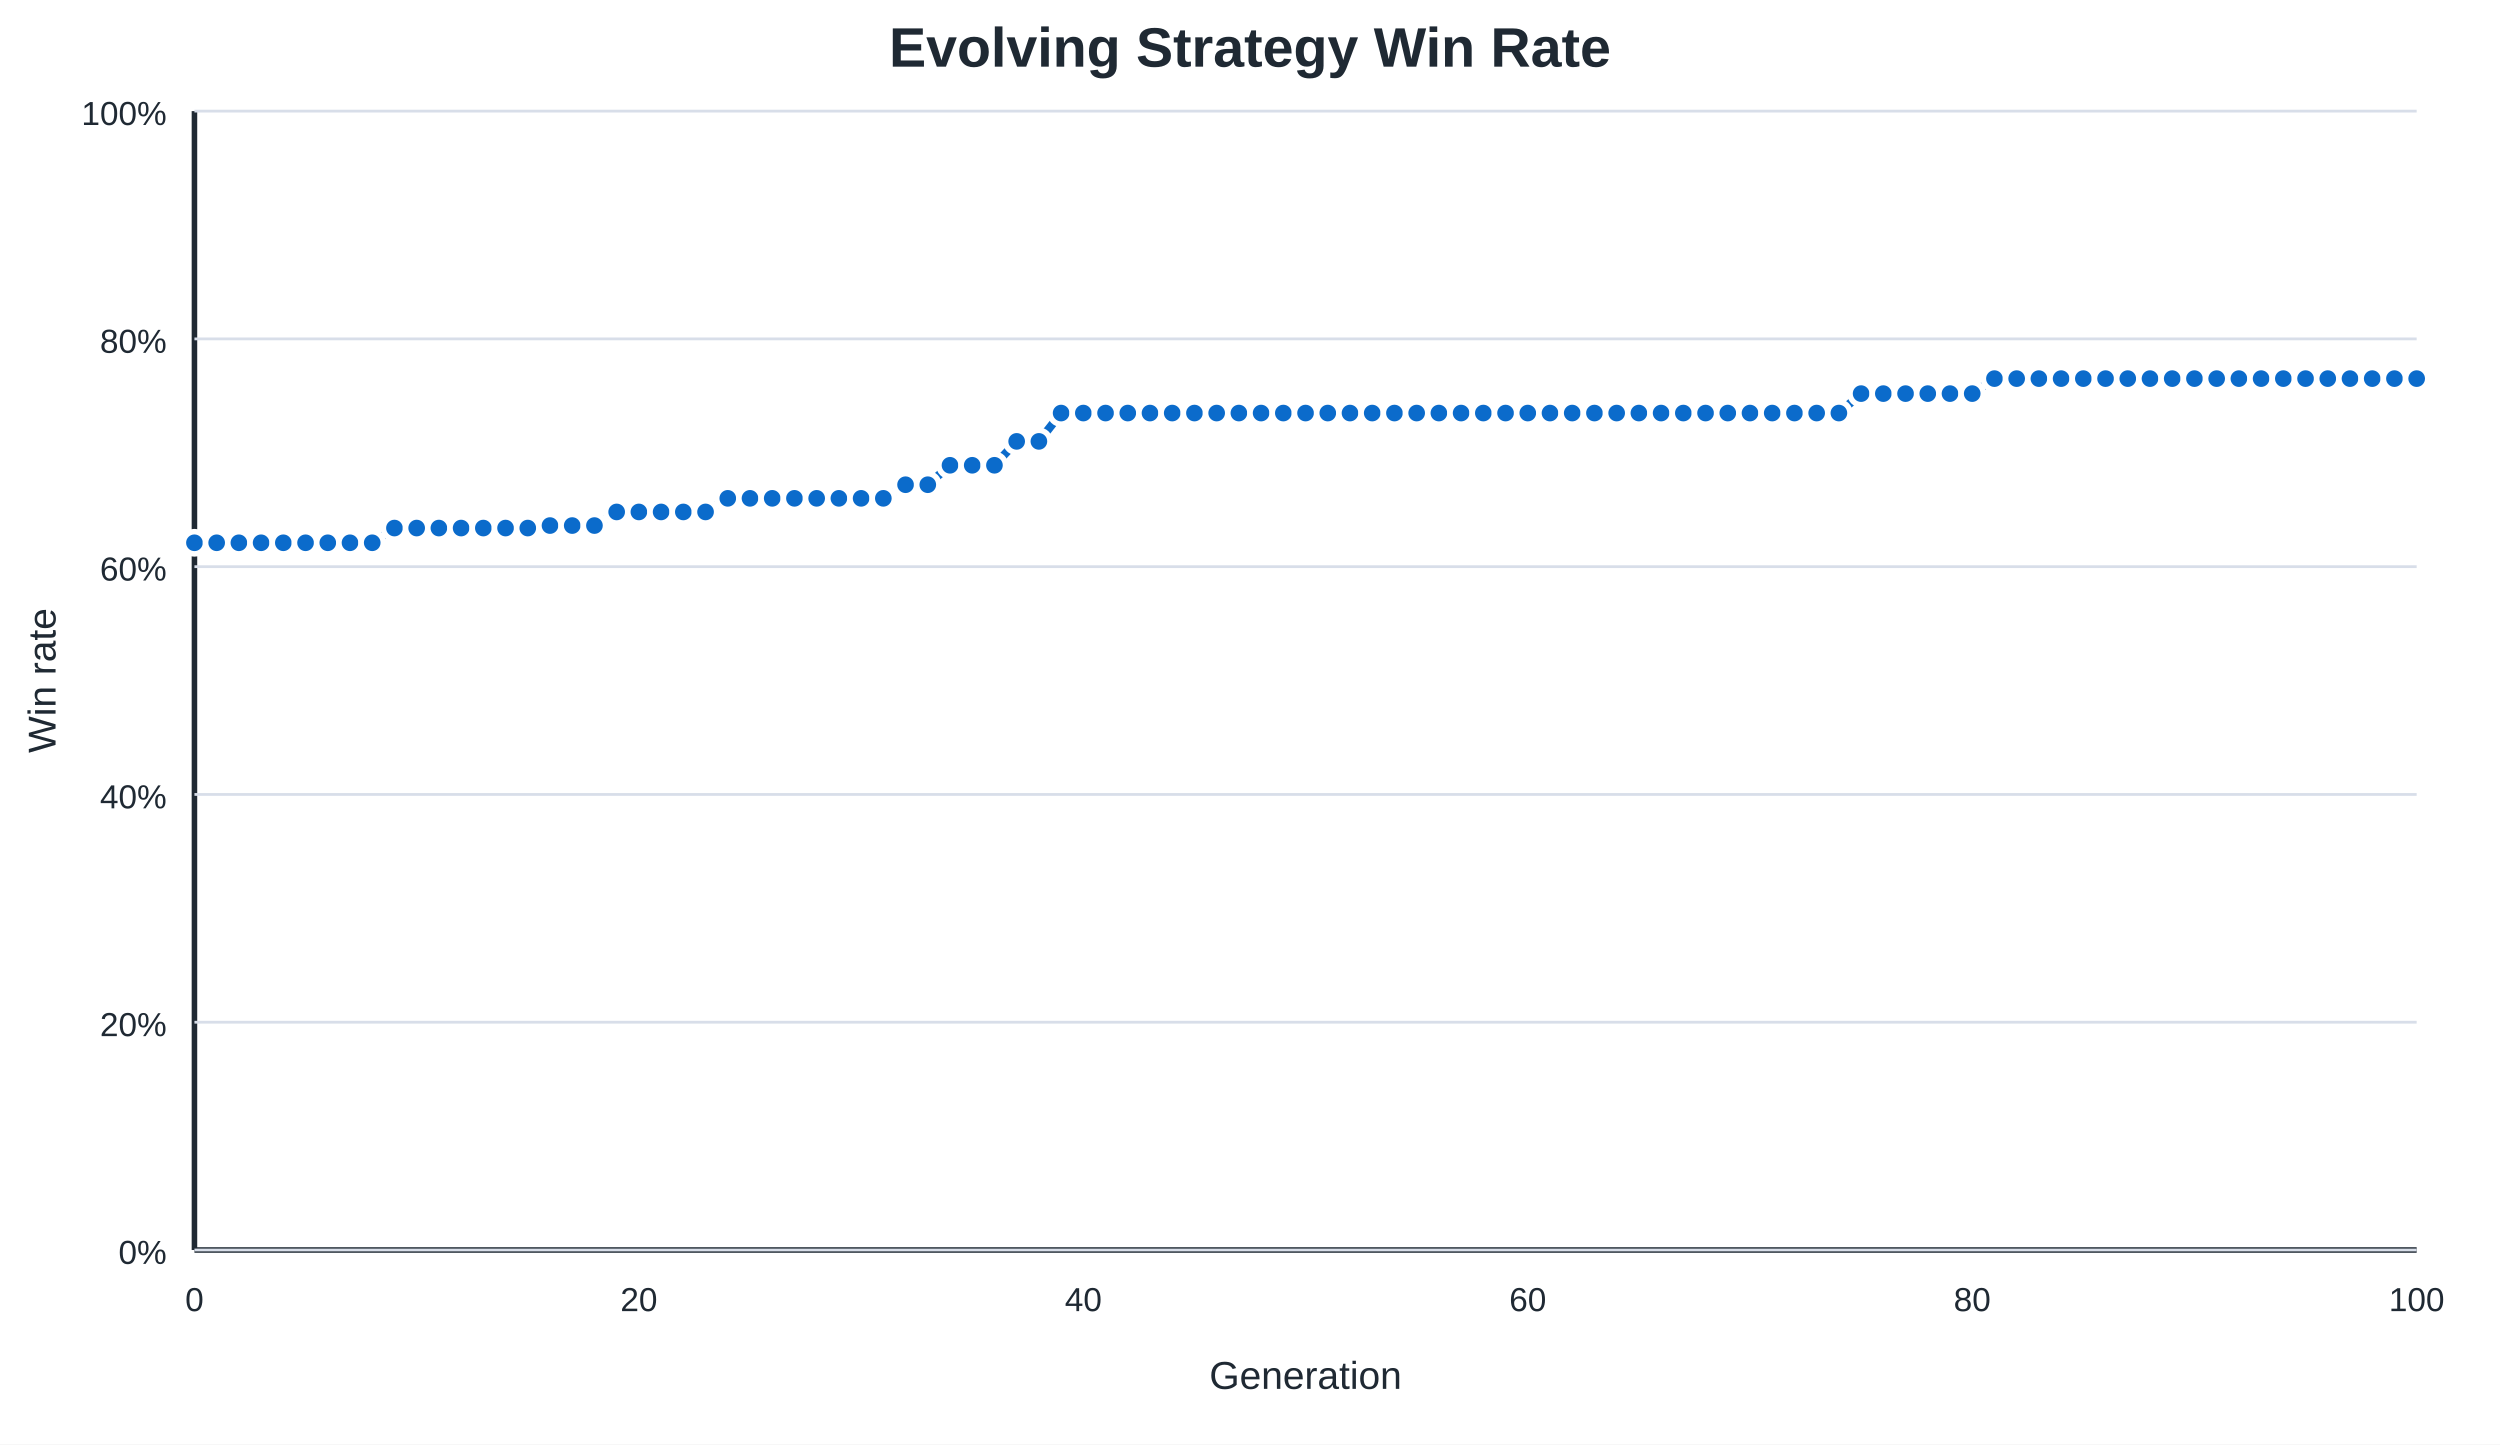
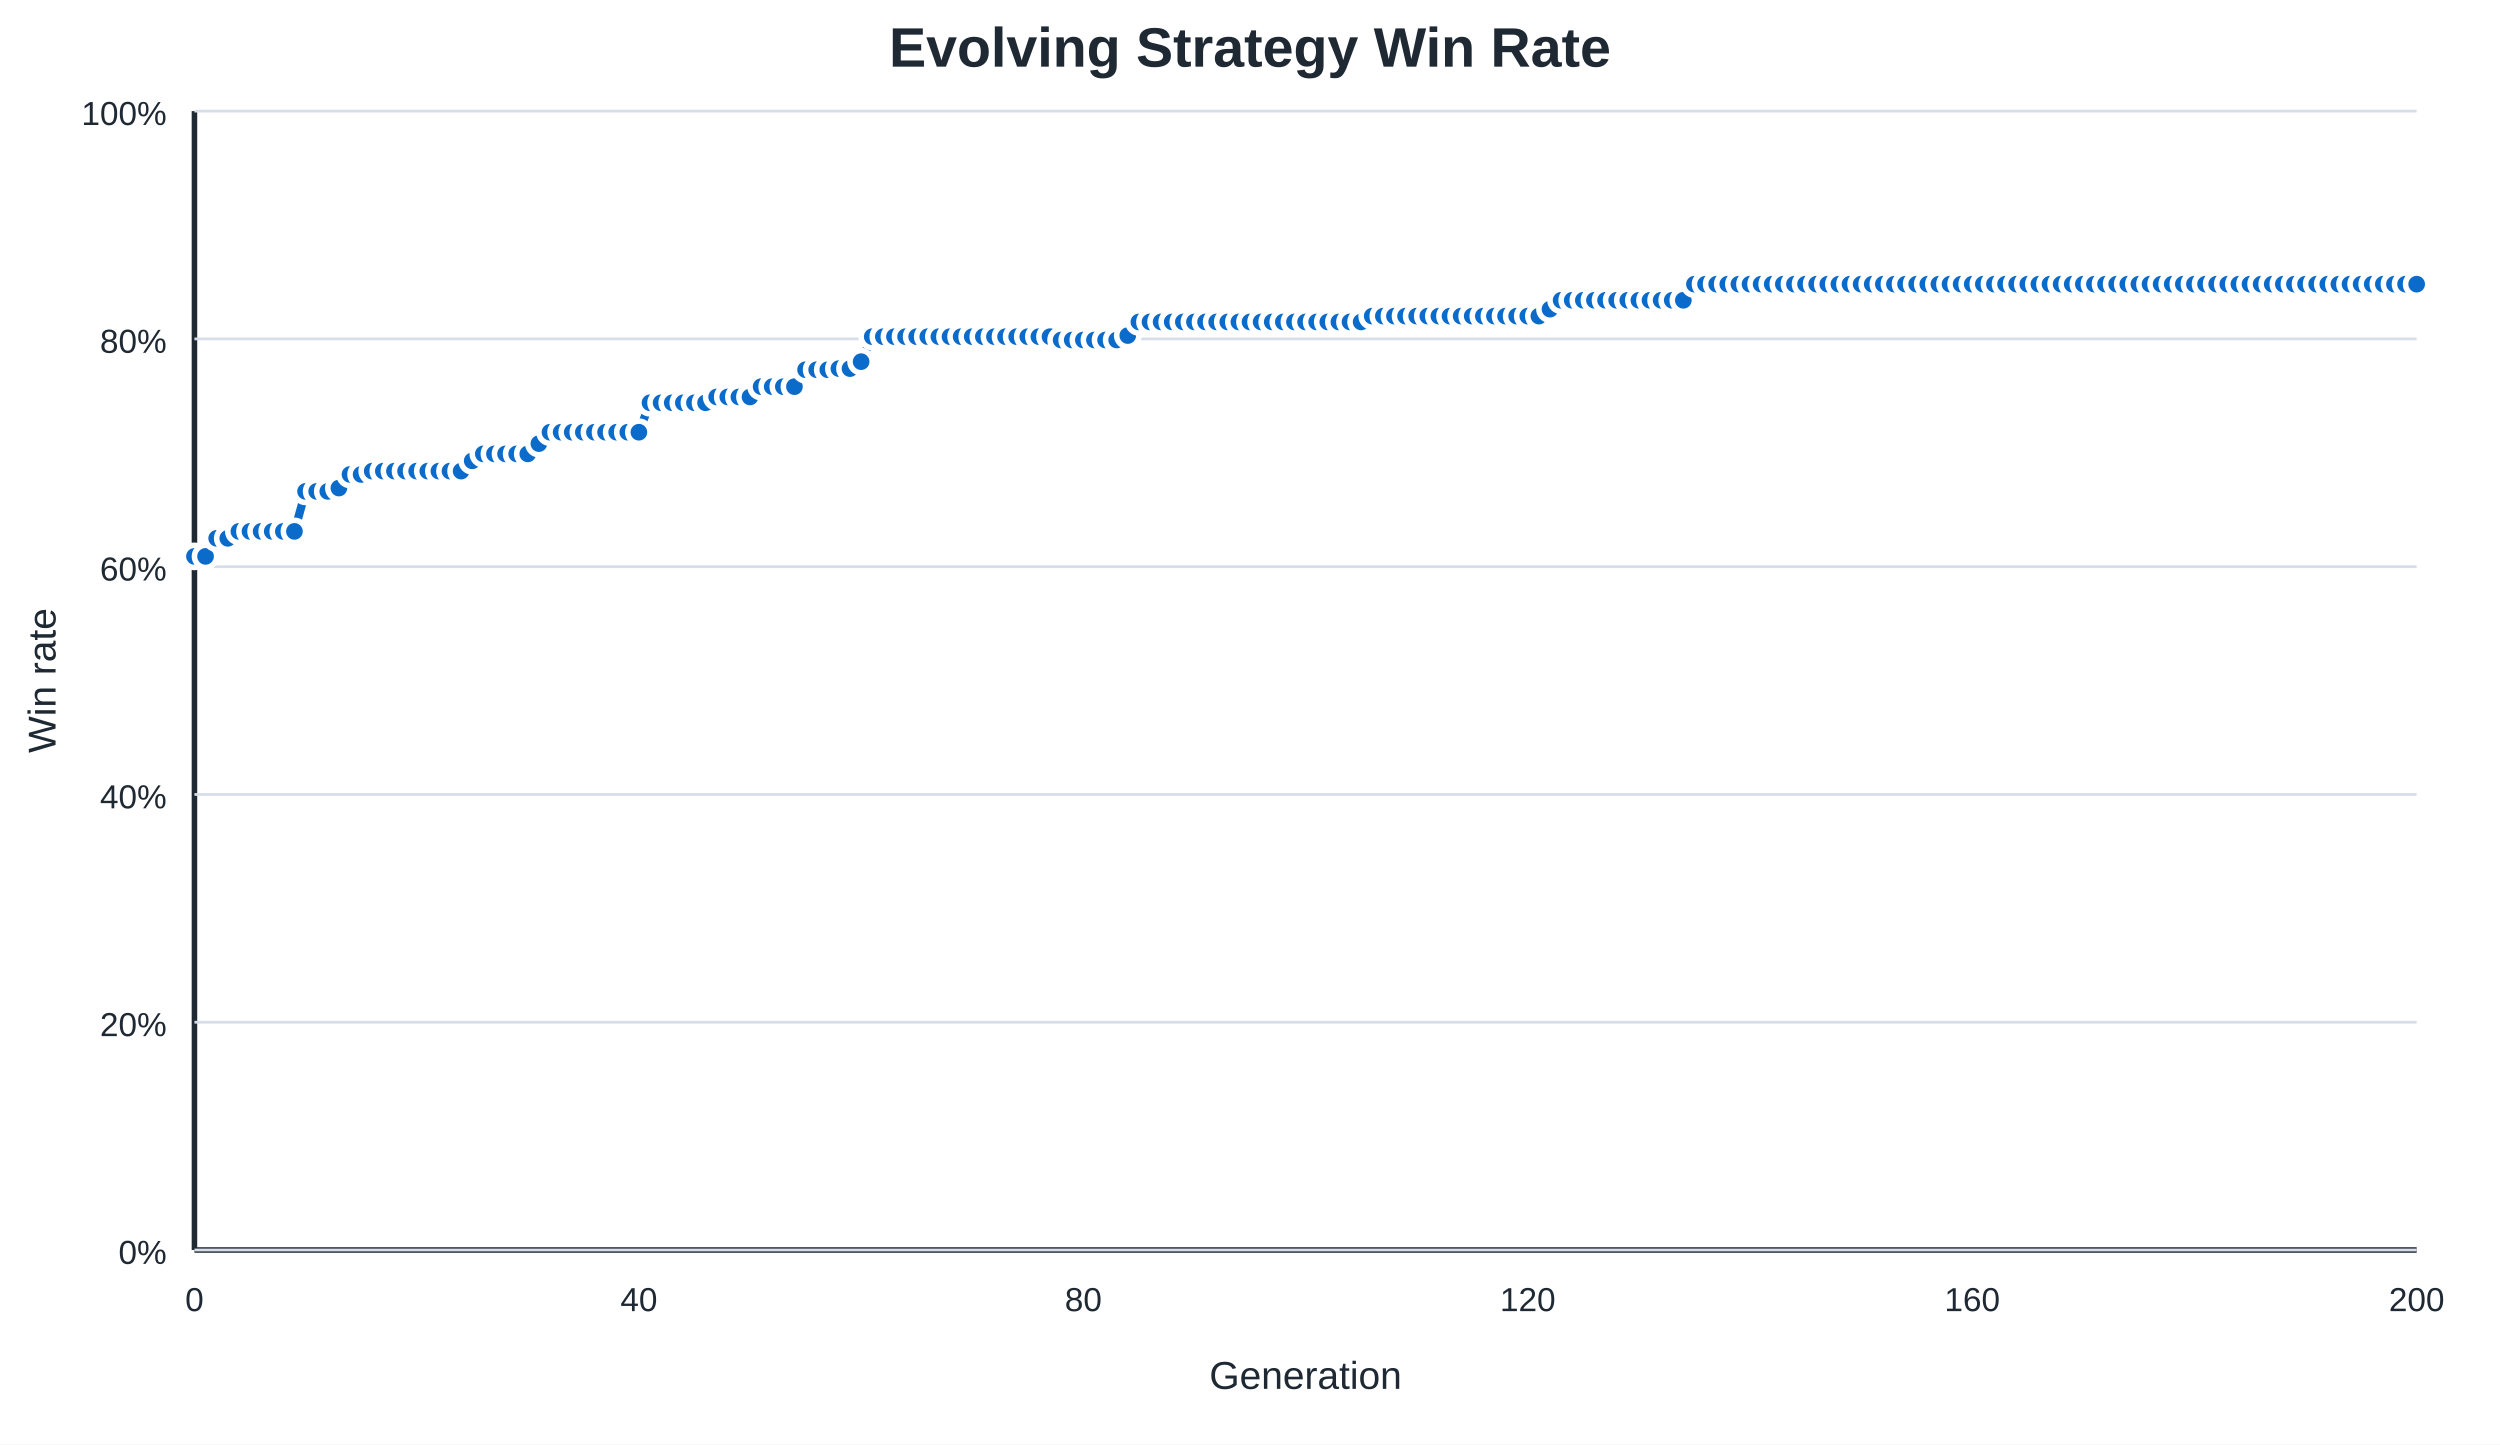
<svg xmlns="http://www.w3.org/2000/svg" width="900" height="520" viewBox="0 0 900 520">
  <style>
    text { font-family: Arial, sans-serif; fill: #1f2933; }
    .axis { stroke: #1f2933; stroke-width: 2; }
    .grid { stroke: #d8dee9; stroke-width: 1; }
    polyline { fill: none; stroke: #0b6bcb; stroke-width: 3; }
    circle { fill: #0b6bcb; stroke: white; stroke-width: 2; }
  </style>
  <rect width="100%" height="100%" fill="#ffffff" />
  <text x="450" y="24" text-anchor="middle" font-size="20" font-weight="700">Evolving Strategy Win Rate</text>
  <line class="axis" x1="70" y1="40" x2="70" y2="450" />
  <line class="axis" x1="70" y1="450" x2="870" y2="450" />
  <line class="grid" x1="70" y1="450.0" x2="870" y2="450.0" />
  <text x="60" y="455.0" text-anchor="end" font-size="12">0%</text>
  <line class="grid" x1="70" y1="368.0" x2="870" y2="368.0" />
  <text x="60" y="373.0" text-anchor="end" font-size="12">20%</text>
  <line class="grid" x1="70" y1="286.0" x2="870" y2="286.0" />
  <text x="60" y="291.0" text-anchor="end" font-size="12">40%</text>
  <line class="grid" x1="70" y1="204.0" x2="870" y2="204.0" />
  <text x="60" y="209.0" text-anchor="end" font-size="12">60%</text>
  <line class="grid" x1="70" y1="122.0" x2="870" y2="122.0" />
  <text x="60" y="127.0" text-anchor="end" font-size="12">80%</text>
  <line class="grid" x1="70" y1="40.0" x2="870" y2="40.0" />
  <text x="60" y="45.0" text-anchor="end" font-size="12">100%</text>
  <text x="70.0" y="472" text-anchor="middle" font-size="12">0</text>
-   <text x="230.0" y="472" text-anchor="middle" font-size="12">20</text>
-   <text x="390.0" y="472" text-anchor="middle" font-size="12">40</text>
-   <text x="550.0" y="472" text-anchor="middle" font-size="12">60</text>
-   <text x="710.0" y="472" text-anchor="middle" font-size="12">80</text>
-   <text x="870.0" y="472" text-anchor="middle" font-size="12">100</text>
-   <polyline points="70.0,195.4 78.0,195.4 86.0,195.4 94.0,195.4 102.0,195.4 110.0,195.4 118.0,195.4 126.0,195.4 134.0,195.4 142.0,190.1 150.0,190.1 158.0,190.1 166.0,190.1 174.0,190.1 182.0,190.1 190.0,190.1 198.0,189.2 206.0,189.2 214.0,189.2 222.0,184.3 230.0,184.3 238.0,184.3 246.0,184.3 254.0,184.3 262.0,179.4 270.0,179.4 278.0,179.4 286.0,179.4 294.0,179.4 302.0,179.4 310.0,179.4 318.0,179.4 326.0,174.5 334.0,174.5 342.0,167.5 350.0,167.5 358.0,167.5 366.0,158.9 374.0,158.9 382.0,148.7 390.0,148.7 398.0,148.7 406.0,148.7 414.0,148.7 422.0,148.7 430.0,148.7 438.0,148.7 446.0,148.7 454.0,148.7 462.0,148.7 470.0,148.7 478.0,148.7 486.0,148.7 494.0,148.7 502.0,148.7 510.0,148.7 518.0,148.7 526.0,148.7 534.0,148.7 542.0,148.7 550.0,148.7 558.0,148.7 566.0,148.7 574.0,148.7 582.0,148.7 590.0,148.7 598.0,148.7 606.0,148.7 614.0,148.7 622.0,148.7 630.0,148.7 638.0,148.7 646.0,148.7 654.0,148.7 662.0,148.7 670.0,141.7 678.0,141.7 686.0,141.7 694.0,141.7 702.0,141.7 710.0,141.7 718.0,136.3 726.0,136.3 734.0,136.3 742.0,136.3 750.0,136.3 758.0,136.3 766.0,136.3 774.0,136.3 782.0,136.3 790.0,136.3 798.0,136.3 806.0,136.3 814.0,136.3 822.0,136.3 830.0,136.3 838.0,136.3 846.0,136.3 854.0,136.3 862.0,136.3 870.0,136.3" />
-   <circle cx="70.0" cy="195.4" r="4" />
-   <circle cx="78.0" cy="195.4" r="4" />
-   <circle cx="86.0" cy="195.4" r="4" />
-   <circle cx="94.0" cy="195.4" r="4" />
-   <circle cx="102.0" cy="195.4" r="4" />
-   <circle cx="110.0" cy="195.4" r="4" />
-   <circle cx="118.0" cy="195.4" r="4" />
-   <circle cx="126.0" cy="195.4" r="4" />
-   <circle cx="134.0" cy="195.4" r="4" />
-   <circle cx="142.0" cy="190.1" r="4" />
-   <circle cx="150.0" cy="190.1" r="4" />
-   <circle cx="158.0" cy="190.1" r="4" />
-   <circle cx="166.0" cy="190.1" r="4" />
-   <circle cx="174.0" cy="190.1" r="4" />
-   <circle cx="182.0" cy="190.1" r="4" />
-   <circle cx="190.0" cy="190.1" r="4" />
-   <circle cx="198.0" cy="189.2" r="4" />
-   <circle cx="206.0" cy="189.2" r="4" />
-   <circle cx="214.0" cy="189.2" r="4" />
-   <circle cx="222.0" cy="184.3" r="4" />
-   <circle cx="230.0" cy="184.3" r="4" />
-   <circle cx="238.0" cy="184.3" r="4" />
-   <circle cx="246.0" cy="184.3" r="4" />
-   <circle cx="254.0" cy="184.3" r="4" />
-   <circle cx="262.0" cy="179.4" r="4" />
-   <circle cx="270.0" cy="179.4" r="4" />
-   <circle cx="278.0" cy="179.4" r="4" />
-   <circle cx="286.0" cy="179.4" r="4" />
-   <circle cx="294.0" cy="179.4" r="4" />
-   <circle cx="302.0" cy="179.4" r="4" />
-   <circle cx="310.0" cy="179.4" r="4" />
-   <circle cx="318.0" cy="179.4" r="4" />
-   <circle cx="326.0" cy="174.5" r="4" />
-   <circle cx="334.0" cy="174.5" r="4" />
-   <circle cx="342.0" cy="167.5" r="4" />
-   <circle cx="350.0" cy="167.5" r="4" />
-   <circle cx="358.0" cy="167.5" r="4" />
-   <circle cx="366.0" cy="158.9" r="4" />
-   <circle cx="374.0" cy="158.9" r="4" />
-   <circle cx="382.0" cy="148.7" r="4" />
-   <circle cx="390.0" cy="148.7" r="4" />
-   <circle cx="398.0" cy="148.7" r="4" />
-   <circle cx="406.0" cy="148.7" r="4" />
-   <circle cx="414.0" cy="148.7" r="4" />
-   <circle cx="422.0" cy="148.7" r="4" />
-   <circle cx="430.0" cy="148.7" r="4" />
-   <circle cx="438.0" cy="148.7" r="4" />
-   <circle cx="446.0" cy="148.7" r="4" />
-   <circle cx="454.0" cy="148.7" r="4" />
-   <circle cx="462.0" cy="148.7" r="4" />
-   <circle cx="470.0" cy="148.7" r="4" />
-   <circle cx="478.0" cy="148.7" r="4" />
-   <circle cx="486.0" cy="148.7" r="4" />
-   <circle cx="494.0" cy="148.7" r="4" />
-   <circle cx="502.0" cy="148.7" r="4" />
-   <circle cx="510.0" cy="148.7" r="4" />
-   <circle cx="518.0" cy="148.7" r="4" />
-   <circle cx="526.0" cy="148.7" r="4" />
-   <circle cx="534.0" cy="148.7" r="4" />
-   <circle cx="542.0" cy="148.7" r="4" />
-   <circle cx="550.0" cy="148.7" r="4" />
-   <circle cx="558.0" cy="148.7" r="4" />
-   <circle cx="566.0" cy="148.7" r="4" />
-   <circle cx="574.0" cy="148.7" r="4" />
-   <circle cx="582.0" cy="148.7" r="4" />
-   <circle cx="590.0" cy="148.7" r="4" />
-   <circle cx="598.0" cy="148.7" r="4" />
-   <circle cx="606.0" cy="148.7" r="4" />
-   <circle cx="614.0" cy="148.7" r="4" />
-   <circle cx="622.0" cy="148.7" r="4" />
-   <circle cx="630.0" cy="148.7" r="4" />
-   <circle cx="638.0" cy="148.7" r="4" />
-   <circle cx="646.0" cy="148.7" r="4" />
-   <circle cx="654.0" cy="148.7" r="4" />
-   <circle cx="662.0" cy="148.7" r="4" />
-   <circle cx="670.0" cy="141.7" r="4" />
-   <circle cx="678.0" cy="141.7" r="4" />
-   <circle cx="686.0" cy="141.7" r="4" />
-   <circle cx="694.0" cy="141.7" r="4" />
-   <circle cx="702.0" cy="141.7" r="4" />
-   <circle cx="710.0" cy="141.7" r="4" />
-   <circle cx="718.0" cy="136.3" r="4" />
-   <circle cx="726.0" cy="136.3" r="4" />
-   <circle cx="734.0" cy="136.3" r="4" />
-   <circle cx="742.0" cy="136.3" r="4" />
-   <circle cx="750.0" cy="136.3" r="4" />
-   <circle cx="758.0" cy="136.3" r="4" />
-   <circle cx="766.0" cy="136.3" r="4" />
-   <circle cx="774.0" cy="136.3" r="4" />
-   <circle cx="782.0" cy="136.3" r="4" />
-   <circle cx="790.0" cy="136.3" r="4" />
-   <circle cx="798.0" cy="136.3" r="4" />
-   <circle cx="806.0" cy="136.3" r="4" />
-   <circle cx="814.0" cy="136.3" r="4" />
-   <circle cx="822.0" cy="136.3" r="4" />
-   <circle cx="830.0" cy="136.3" r="4" />
-   <circle cx="838.0" cy="136.3" r="4" />
-   <circle cx="846.0" cy="136.3" r="4" />
-   <circle cx="854.0" cy="136.3" r="4" />
-   <circle cx="862.0" cy="136.3" r="4" />
-   <circle cx="870.0" cy="136.3" r="4" />
+   <text x="230.0" y="472" text-anchor="middle" font-size="12">40</text>
+   <text x="390.0" y="472" text-anchor="middle" font-size="12">80</text>
+   <text x="550.0" y="472" text-anchor="middle" font-size="12">120</text>
+   <text x="710.0" y="472" text-anchor="middle" font-size="12">160</text>
+   <text x="870.0" y="472" text-anchor="middle" font-size="12">200</text>
+   <polyline points="70.0,200.3 74.0,200.3 78.0,193.8 82.0,193.8 86.0,191.3 90.0,191.3 94.0,191.3 98.0,191.3 102.0,191.3 106.0,191.3 110.0,176.9 114.0,176.9 118.0,176.9 122.0,175.7 126.0,170.8 130.0,170.8 134.0,169.6 138.0,169.6 142.0,169.6 146.0,169.6 150.0,169.6 154.0,169.6 158.0,169.6 162.0,169.6 166.0,169.6 170.0,165.9 174.0,163.4 178.0,163.4 182.0,163.4 186.0,163.4 190.0,163.4 194.0,159.7 198.0,155.6 202.0,155.6 206.0,155.6 210.0,155.6 214.0,155.6 218.0,155.6 222.0,155.6 226.0,155.6 230.0,155.6 234.0,145.0 238.0,145.0 242.0,145.0 246.0,145.0 250.0,145.0 254.0,145.0 258.0,142.9 262.0,142.9 266.0,142.9 270.0,142.9 274.0,139.2 278.0,139.2 282.0,139.2 286.0,139.2 290.0,133.1 294.0,133.1 298.0,133.1 302.0,132.7 306.0,132.7 310.0,130.2 314.0,121.2 318.0,121.2 322.0,121.2 326.0,121.2 330.0,121.2 334.0,121.2 338.0,121.2 342.0,121.2 346.0,121.2 350.0,121.2 354.0,121.2 358.0,121.2 362.0,121.2 366.0,121.2 370.0,121.2 374.0,121.2 378.0,121.2 382.0,122.4 386.0,122.4 390.0,122.4 394.0,122.4 398.0,122.4 402.0,122.4 406.0,120.8 410.0,115.9 414.0,115.9 418.0,115.9 422.0,115.9 426.0,115.9 430.0,115.9 434.0,115.9 438.0,115.9 442.0,115.9 446.0,115.9 450.0,115.9 454.0,115.9 458.0,115.9 462.0,115.9 466.0,115.9 470.0,115.9 474.0,115.9 478.0,115.9 482.0,115.9 486.0,115.9 490.0,115.9 494.0,113.8 498.0,113.8 502.0,113.8 506.0,113.8 510.0,113.8 514.0,113.8 518.0,113.8 522.0,113.8 526.0,113.8 530.0,113.8 534.0,113.8 538.0,113.8 542.0,113.8 546.0,113.8 550.0,113.8 554.0,113.8 558.0,111.3 562.0,108.1 566.0,108.1 570.0,108.1 574.0,108.1 578.0,108.1 582.0,108.1 586.0,108.1 590.0,108.1 594.0,108.1 598.0,108.1 602.0,108.1 606.0,108.1 610.0,102.3 614.0,102.3 618.0,102.3 622.0,102.3 626.0,102.3 630.0,102.3 634.0,102.3 638.0,102.3 642.0,102.3 646.0,102.3 650.0,102.3 654.0,102.3 658.0,102.3 662.0,102.3 666.0,102.3 670.0,102.3 674.0,102.3 678.0,102.3 682.0,102.3 686.0,102.3 690.0,102.3 694.0,102.3 698.0,102.3 702.0,102.3 706.0,102.3 710.0,102.3 714.0,102.3 718.0,102.3 722.0,102.3 726.0,102.3 730.0,102.3 734.0,102.3 738.0,102.3 742.0,102.3 746.0,102.3 750.0,102.3 754.0,102.3 758.0,102.3 762.0,102.3 766.0,102.3 770.0,102.3 774.0,102.3 778.0,102.3 782.0,102.3 786.0,102.3 790.0,102.3 794.0,102.3 798.0,102.3 802.0,102.3 806.0,102.3 810.0,102.3 814.0,102.3 818.0,102.3 822.0,102.3 826.0,102.3 830.0,102.3 834.0,102.3 838.0,102.3 842.0,102.3 846.0,102.3 850.0,102.3 854.0,102.3 858.0,102.3 862.0,102.3 866.0,102.3 870.0,102.3" />
+   <circle cx="70.0" cy="200.3" r="4" />
+   <circle cx="74.0" cy="200.3" r="4" />
+   <circle cx="78.0" cy="193.8" r="4" />
+   <circle cx="82.0" cy="193.8" r="4" />
+   <circle cx="86.0" cy="191.3" r="4" />
+   <circle cx="90.0" cy="191.3" r="4" />
+   <circle cx="94.0" cy="191.3" r="4" />
+   <circle cx="98.0" cy="191.3" r="4" />
+   <circle cx="102.0" cy="191.3" r="4" />
+   <circle cx="106.0" cy="191.3" r="4" />
+   <circle cx="110.0" cy="176.9" r="4" />
+   <circle cx="114.0" cy="176.9" r="4" />
+   <circle cx="118.0" cy="176.9" r="4" />
+   <circle cx="122.0" cy="175.7" r="4" />
+   <circle cx="126.0" cy="170.8" r="4" />
+   <circle cx="130.0" cy="170.8" r="4" />
+   <circle cx="134.0" cy="169.6" r="4" />
+   <circle cx="138.0" cy="169.6" r="4" />
+   <circle cx="142.0" cy="169.6" r="4" />
+   <circle cx="146.0" cy="169.6" r="4" />
+   <circle cx="150.0" cy="169.6" r="4" />
+   <circle cx="154.0" cy="169.6" r="4" />
+   <circle cx="158.0" cy="169.6" r="4" />
+   <circle cx="162.0" cy="169.6" r="4" />
+   <circle cx="166.0" cy="169.6" r="4" />
+   <circle cx="170.0" cy="165.9" r="4" />
+   <circle cx="174.0" cy="163.4" r="4" />
+   <circle cx="178.0" cy="163.4" r="4" />
+   <circle cx="182.0" cy="163.4" r="4" />
+   <circle cx="186.0" cy="163.4" r="4" />
+   <circle cx="190.0" cy="163.4" r="4" />
+   <circle cx="194.0" cy="159.7" r="4" />
+   <circle cx="198.0" cy="155.6" r="4" />
+   <circle cx="202.0" cy="155.6" r="4" />
+   <circle cx="206.0" cy="155.6" r="4" />
+   <circle cx="210.0" cy="155.6" r="4" />
+   <circle cx="214.0" cy="155.6" r="4" />
+   <circle cx="218.0" cy="155.6" r="4" />
+   <circle cx="222.0" cy="155.6" r="4" />
+   <circle cx="226.0" cy="155.6" r="4" />
+   <circle cx="230.0" cy="155.6" r="4" />
+   <circle cx="234.0" cy="145.0" r="4" />
+   <circle cx="238.0" cy="145.0" r="4" />
+   <circle cx="242.0" cy="145.0" r="4" />
+   <circle cx="246.0" cy="145.0" r="4" />
+   <circle cx="250.0" cy="145.0" r="4" />
+   <circle cx="254.0" cy="145.0" r="4" />
+   <circle cx="258.0" cy="142.9" r="4" />
+   <circle cx="262.0" cy="142.9" r="4" />
+   <circle cx="266.0" cy="142.9" r="4" />
+   <circle cx="270.0" cy="142.9" r="4" />
+   <circle cx="274.0" cy="139.2" r="4" />
+   <circle cx="278.0" cy="139.2" r="4" />
+   <circle cx="282.0" cy="139.2" r="4" />
+   <circle cx="286.0" cy="139.2" r="4" />
+   <circle cx="290.0" cy="133.1" r="4" />
+   <circle cx="294.0" cy="133.1" r="4" />
+   <circle cx="298.0" cy="133.1" r="4" />
+   <circle cx="302.0" cy="132.7" r="4" />
+   <circle cx="306.0" cy="132.7" r="4" />
+   <circle cx="310.0" cy="130.2" r="4" />
+   <circle cx="314.0" cy="121.2" r="4" />
+   <circle cx="318.0" cy="121.2" r="4" />
+   <circle cx="322.0" cy="121.2" r="4" />
+   <circle cx="326.0" cy="121.2" r="4" />
+   <circle cx="330.0" cy="121.2" r="4" />
+   <circle cx="334.0" cy="121.2" r="4" />
+   <circle cx="338.0" cy="121.2" r="4" />
+   <circle cx="342.0" cy="121.2" r="4" />
+   <circle cx="346.0" cy="121.2" r="4" />
+   <circle cx="350.0" cy="121.2" r="4" />
+   <circle cx="354.0" cy="121.2" r="4" />
+   <circle cx="358.0" cy="121.2" r="4" />
+   <circle cx="362.0" cy="121.2" r="4" />
+   <circle cx="366.0" cy="121.2" r="4" />
+   <circle cx="370.0" cy="121.2" r="4" />
+   <circle cx="374.0" cy="121.2" r="4" />
+   <circle cx="378.0" cy="121.2" r="4" />
+   <circle cx="382.0" cy="122.4" r="4" />
+   <circle cx="386.0" cy="122.4" r="4" />
+   <circle cx="390.0" cy="122.4" r="4" />
+   <circle cx="394.0" cy="122.4" r="4" />
+   <circle cx="398.0" cy="122.4" r="4" />
+   <circle cx="402.0" cy="122.4" r="4" />
+   <circle cx="406.0" cy="120.8" r="4" />
+   <circle cx="410.0" cy="115.9" r="4" />
+   <circle cx="414.0" cy="115.9" r="4" />
+   <circle cx="418.0" cy="115.9" r="4" />
+   <circle cx="422.0" cy="115.9" r="4" />
+   <circle cx="426.0" cy="115.9" r="4" />
+   <circle cx="430.0" cy="115.9" r="4" />
+   <circle cx="434.0" cy="115.9" r="4" />
+   <circle cx="438.0" cy="115.9" r="4" />
+   <circle cx="442.0" cy="115.9" r="4" />
+   <circle cx="446.0" cy="115.9" r="4" />
+   <circle cx="450.0" cy="115.9" r="4" />
+   <circle cx="454.0" cy="115.9" r="4" />
+   <circle cx="458.0" cy="115.9" r="4" />
+   <circle cx="462.0" cy="115.9" r="4" />
+   <circle cx="466.0" cy="115.9" r="4" />
+   <circle cx="470.0" cy="115.9" r="4" />
+   <circle cx="474.0" cy="115.9" r="4" />
+   <circle cx="478.0" cy="115.9" r="4" />
+   <circle cx="482.0" cy="115.9" r="4" />
+   <circle cx="486.0" cy="115.9" r="4" />
+   <circle cx="490.0" cy="115.9" r="4" />
+   <circle cx="494.0" cy="113.8" r="4" />
+   <circle cx="498.0" cy="113.8" r="4" />
+   <circle cx="502.0" cy="113.8" r="4" />
+   <circle cx="506.0" cy="113.8" r="4" />
+   <circle cx="510.0" cy="113.8" r="4" />
+   <circle cx="514.0" cy="113.8" r="4" />
+   <circle cx="518.0" cy="113.8" r="4" />
+   <circle cx="522.0" cy="113.8" r="4" />
+   <circle cx="526.0" cy="113.8" r="4" />
+   <circle cx="530.0" cy="113.8" r="4" />
+   <circle cx="534.0" cy="113.8" r="4" />
+   <circle cx="538.0" cy="113.8" r="4" />
+   <circle cx="542.0" cy="113.8" r="4" />
+   <circle cx="546.0" cy="113.8" r="4" />
+   <circle cx="550.0" cy="113.8" r="4" />
+   <circle cx="554.0" cy="113.8" r="4" />
+   <circle cx="558.0" cy="111.3" r="4" />
+   <circle cx="562.0" cy="108.1" r="4" />
+   <circle cx="566.0" cy="108.1" r="4" />
+   <circle cx="570.0" cy="108.1" r="4" />
+   <circle cx="574.0" cy="108.1" r="4" />
+   <circle cx="578.0" cy="108.1" r="4" />
+   <circle cx="582.0" cy="108.1" r="4" />
+   <circle cx="586.0" cy="108.1" r="4" />
+   <circle cx="590.0" cy="108.1" r="4" />
+   <circle cx="594.0" cy="108.1" r="4" />
+   <circle cx="598.0" cy="108.1" r="4" />
+   <circle cx="602.0" cy="108.1" r="4" />
+   <circle cx="606.0" cy="108.1" r="4" />
+   <circle cx="610.0" cy="102.3" r="4" />
+   <circle cx="614.0" cy="102.3" r="4" />
+   <circle cx="618.0" cy="102.3" r="4" />
+   <circle cx="622.0" cy="102.3" r="4" />
+   <circle cx="626.0" cy="102.3" r="4" />
+   <circle cx="630.0" cy="102.3" r="4" />
+   <circle cx="634.0" cy="102.3" r="4" />
+   <circle cx="638.0" cy="102.3" r="4" />
+   <circle cx="642.0" cy="102.3" r="4" />
+   <circle cx="646.0" cy="102.3" r="4" />
+   <circle cx="650.0" cy="102.3" r="4" />
+   <circle cx="654.0" cy="102.3" r="4" />
+   <circle cx="658.0" cy="102.3" r="4" />
+   <circle cx="662.0" cy="102.3" r="4" />
+   <circle cx="666.0" cy="102.3" r="4" />
+   <circle cx="670.0" cy="102.3" r="4" />
+   <circle cx="674.0" cy="102.3" r="4" />
+   <circle cx="678.0" cy="102.3" r="4" />
+   <circle cx="682.0" cy="102.3" r="4" />
+   <circle cx="686.0" cy="102.3" r="4" />
+   <circle cx="690.0" cy="102.3" r="4" />
+   <circle cx="694.0" cy="102.3" r="4" />
+   <circle cx="698.0" cy="102.3" r="4" />
+   <circle cx="702.0" cy="102.3" r="4" />
+   <circle cx="706.0" cy="102.3" r="4" />
+   <circle cx="710.0" cy="102.3" r="4" />
+   <circle cx="714.0" cy="102.3" r="4" />
+   <circle cx="718.0" cy="102.3" r="4" />
+   <circle cx="722.0" cy="102.3" r="4" />
+   <circle cx="726.0" cy="102.3" r="4" />
+   <circle cx="730.0" cy="102.3" r="4" />
+   <circle cx="734.0" cy="102.3" r="4" />
+   <circle cx="738.0" cy="102.3" r="4" />
+   <circle cx="742.0" cy="102.3" r="4" />
+   <circle cx="746.0" cy="102.3" r="4" />
+   <circle cx="750.0" cy="102.3" r="4" />
+   <circle cx="754.0" cy="102.3" r="4" />
+   <circle cx="758.0" cy="102.3" r="4" />
+   <circle cx="762.0" cy="102.3" r="4" />
+   <circle cx="766.0" cy="102.3" r="4" />
+   <circle cx="770.0" cy="102.3" r="4" />
+   <circle cx="774.0" cy="102.3" r="4" />
+   <circle cx="778.0" cy="102.3" r="4" />
+   <circle cx="782.0" cy="102.3" r="4" />
+   <circle cx="786.0" cy="102.3" r="4" />
+   <circle cx="790.0" cy="102.3" r="4" />
+   <circle cx="794.0" cy="102.3" r="4" />
+   <circle cx="798.0" cy="102.3" r="4" />
+   <circle cx="802.0" cy="102.3" r="4" />
+   <circle cx="806.0" cy="102.3" r="4" />
+   <circle cx="810.0" cy="102.3" r="4" />
+   <circle cx="814.0" cy="102.3" r="4" />
+   <circle cx="818.0" cy="102.3" r="4" />
+   <circle cx="822.0" cy="102.3" r="4" />
+   <circle cx="826.0" cy="102.3" r="4" />
+   <circle cx="830.0" cy="102.3" r="4" />
+   <circle cx="834.0" cy="102.3" r="4" />
+   <circle cx="838.0" cy="102.3" r="4" />
+   <circle cx="842.0" cy="102.3" r="4" />
+   <circle cx="846.0" cy="102.3" r="4" />
+   <circle cx="850.0" cy="102.3" r="4" />
+   <circle cx="854.0" cy="102.3" r="4" />
+   <circle cx="858.0" cy="102.3" r="4" />
+   <circle cx="862.0" cy="102.3" r="4" />
+   <circle cx="866.0" cy="102.3" r="4" />
+   <circle cx="870.0" cy="102.3" r="4" />
  <text x="470" y="500" text-anchor="middle" font-size="14">Generation</text>
  <text x="20" y="245" text-anchor="middle" font-size="14" transform="rotate(-90 20 245)">Win rate</text>
</svg>
